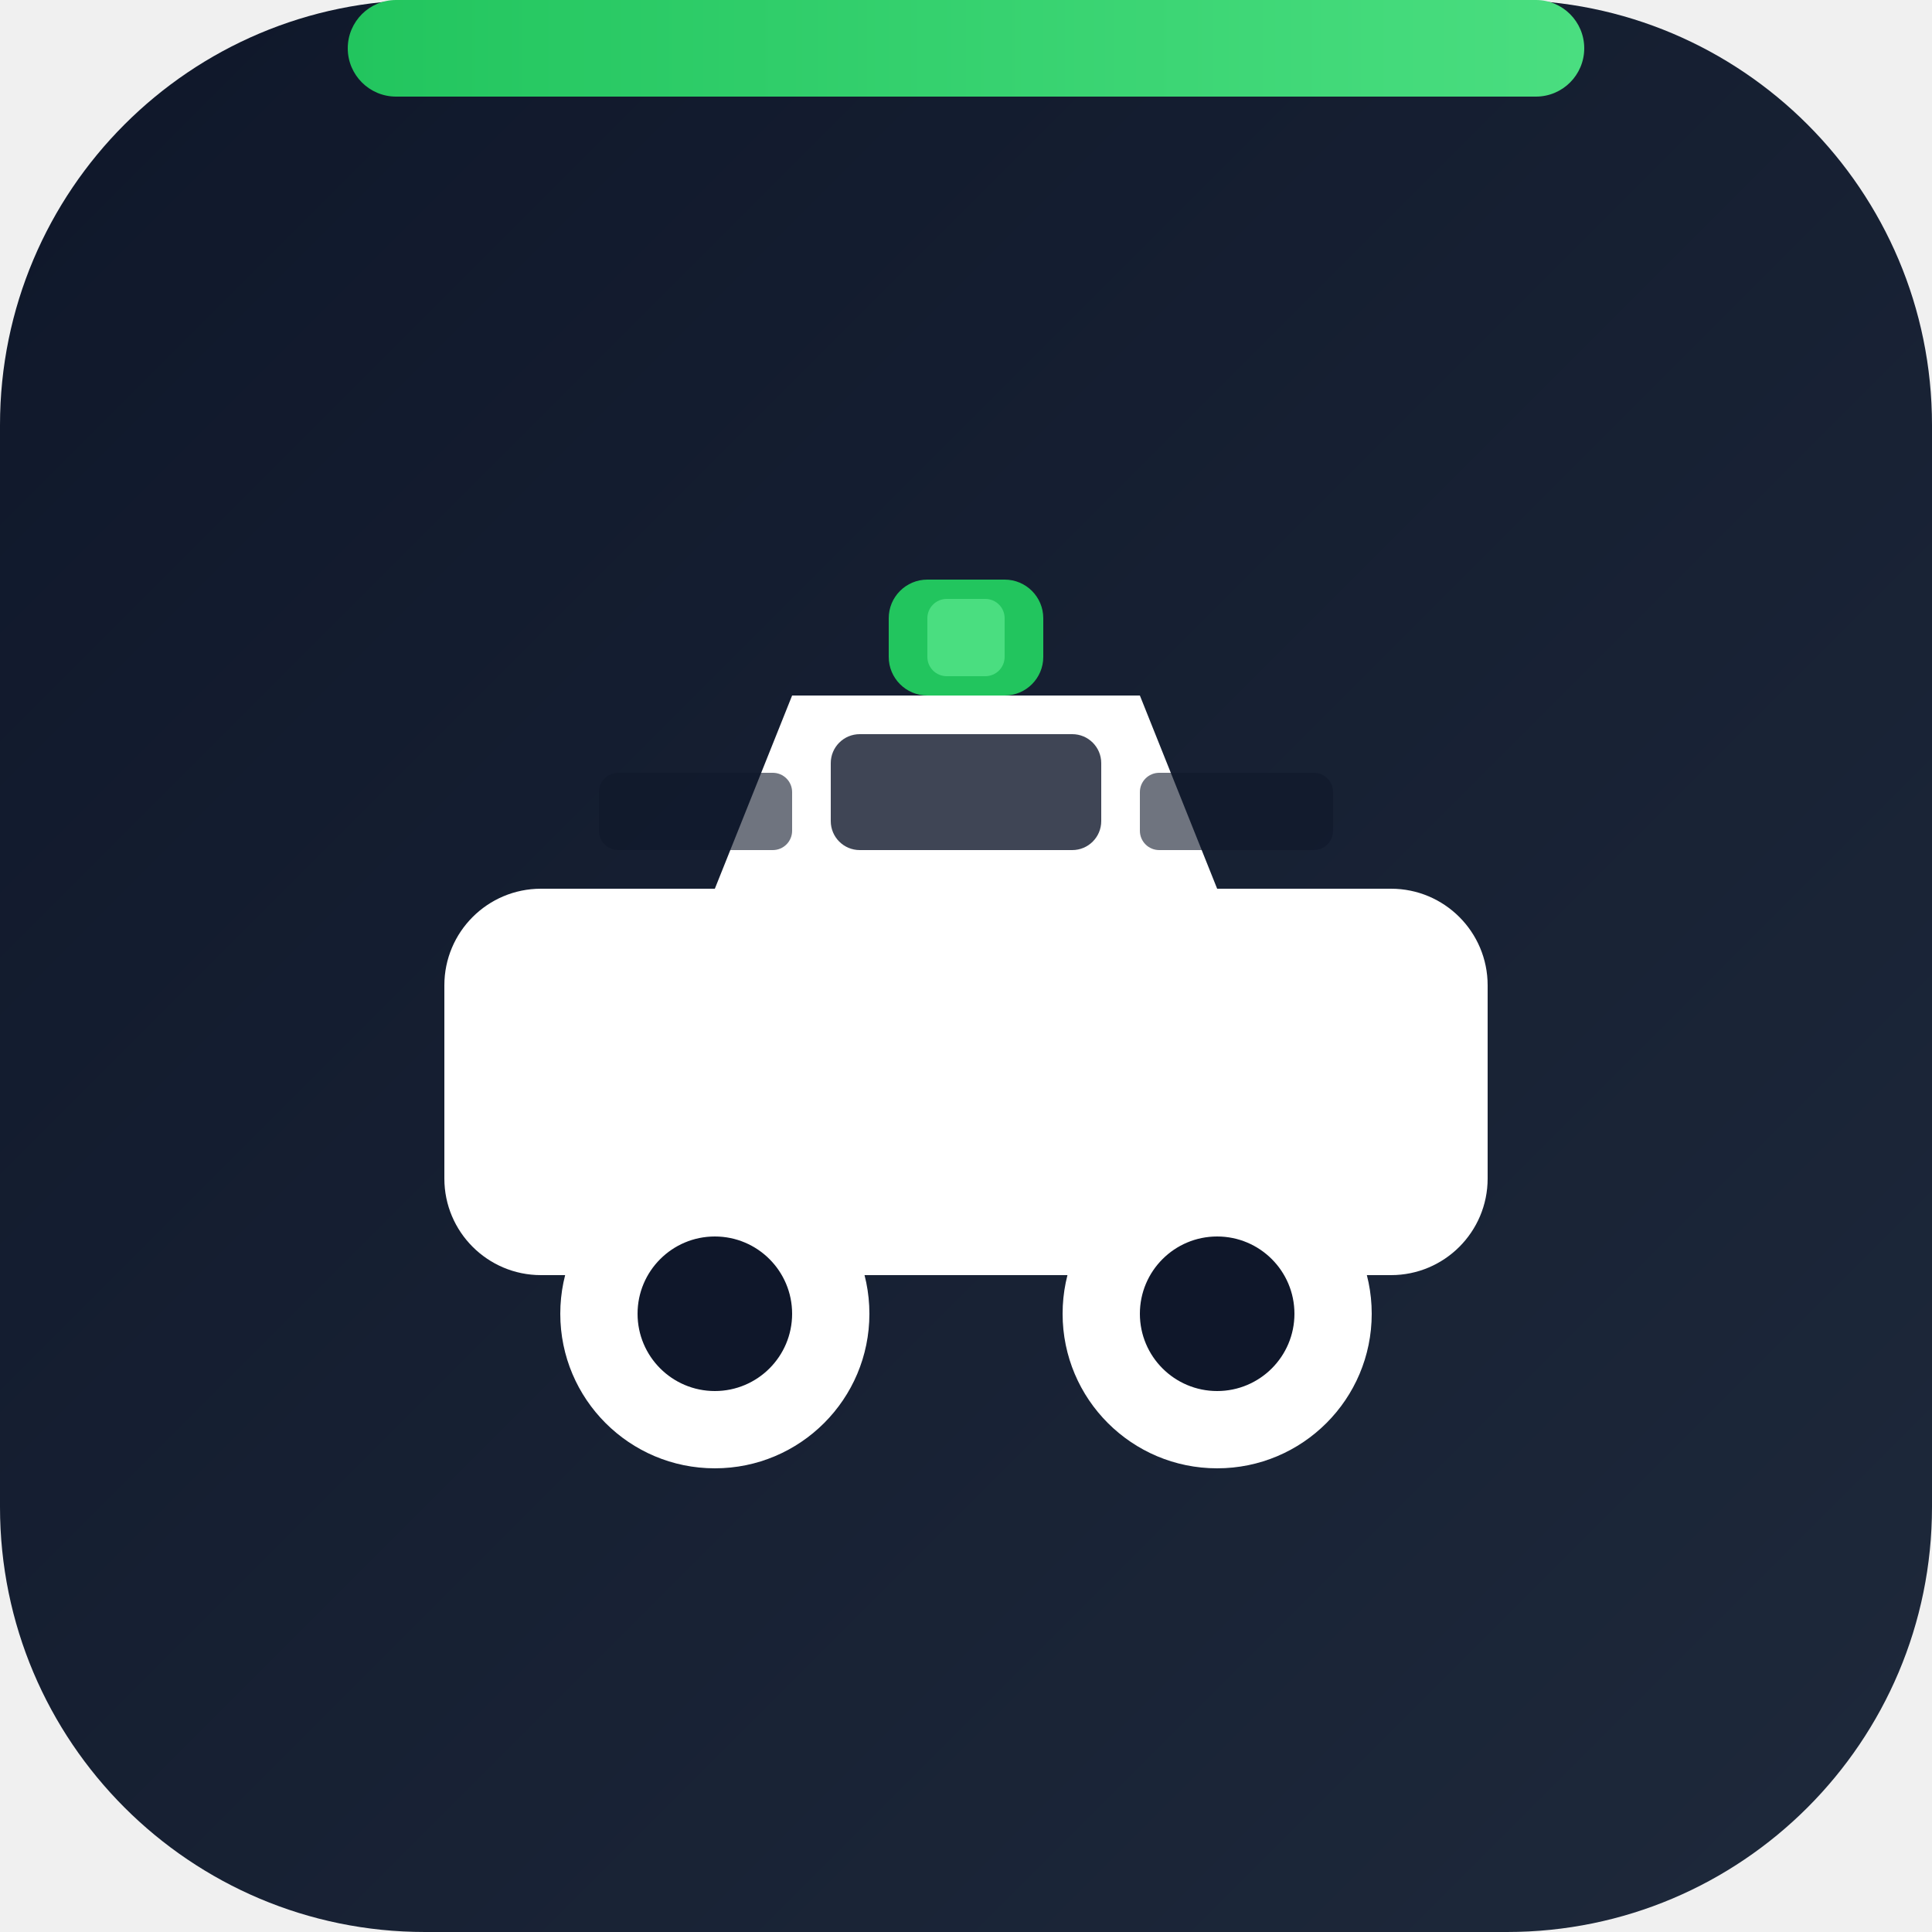
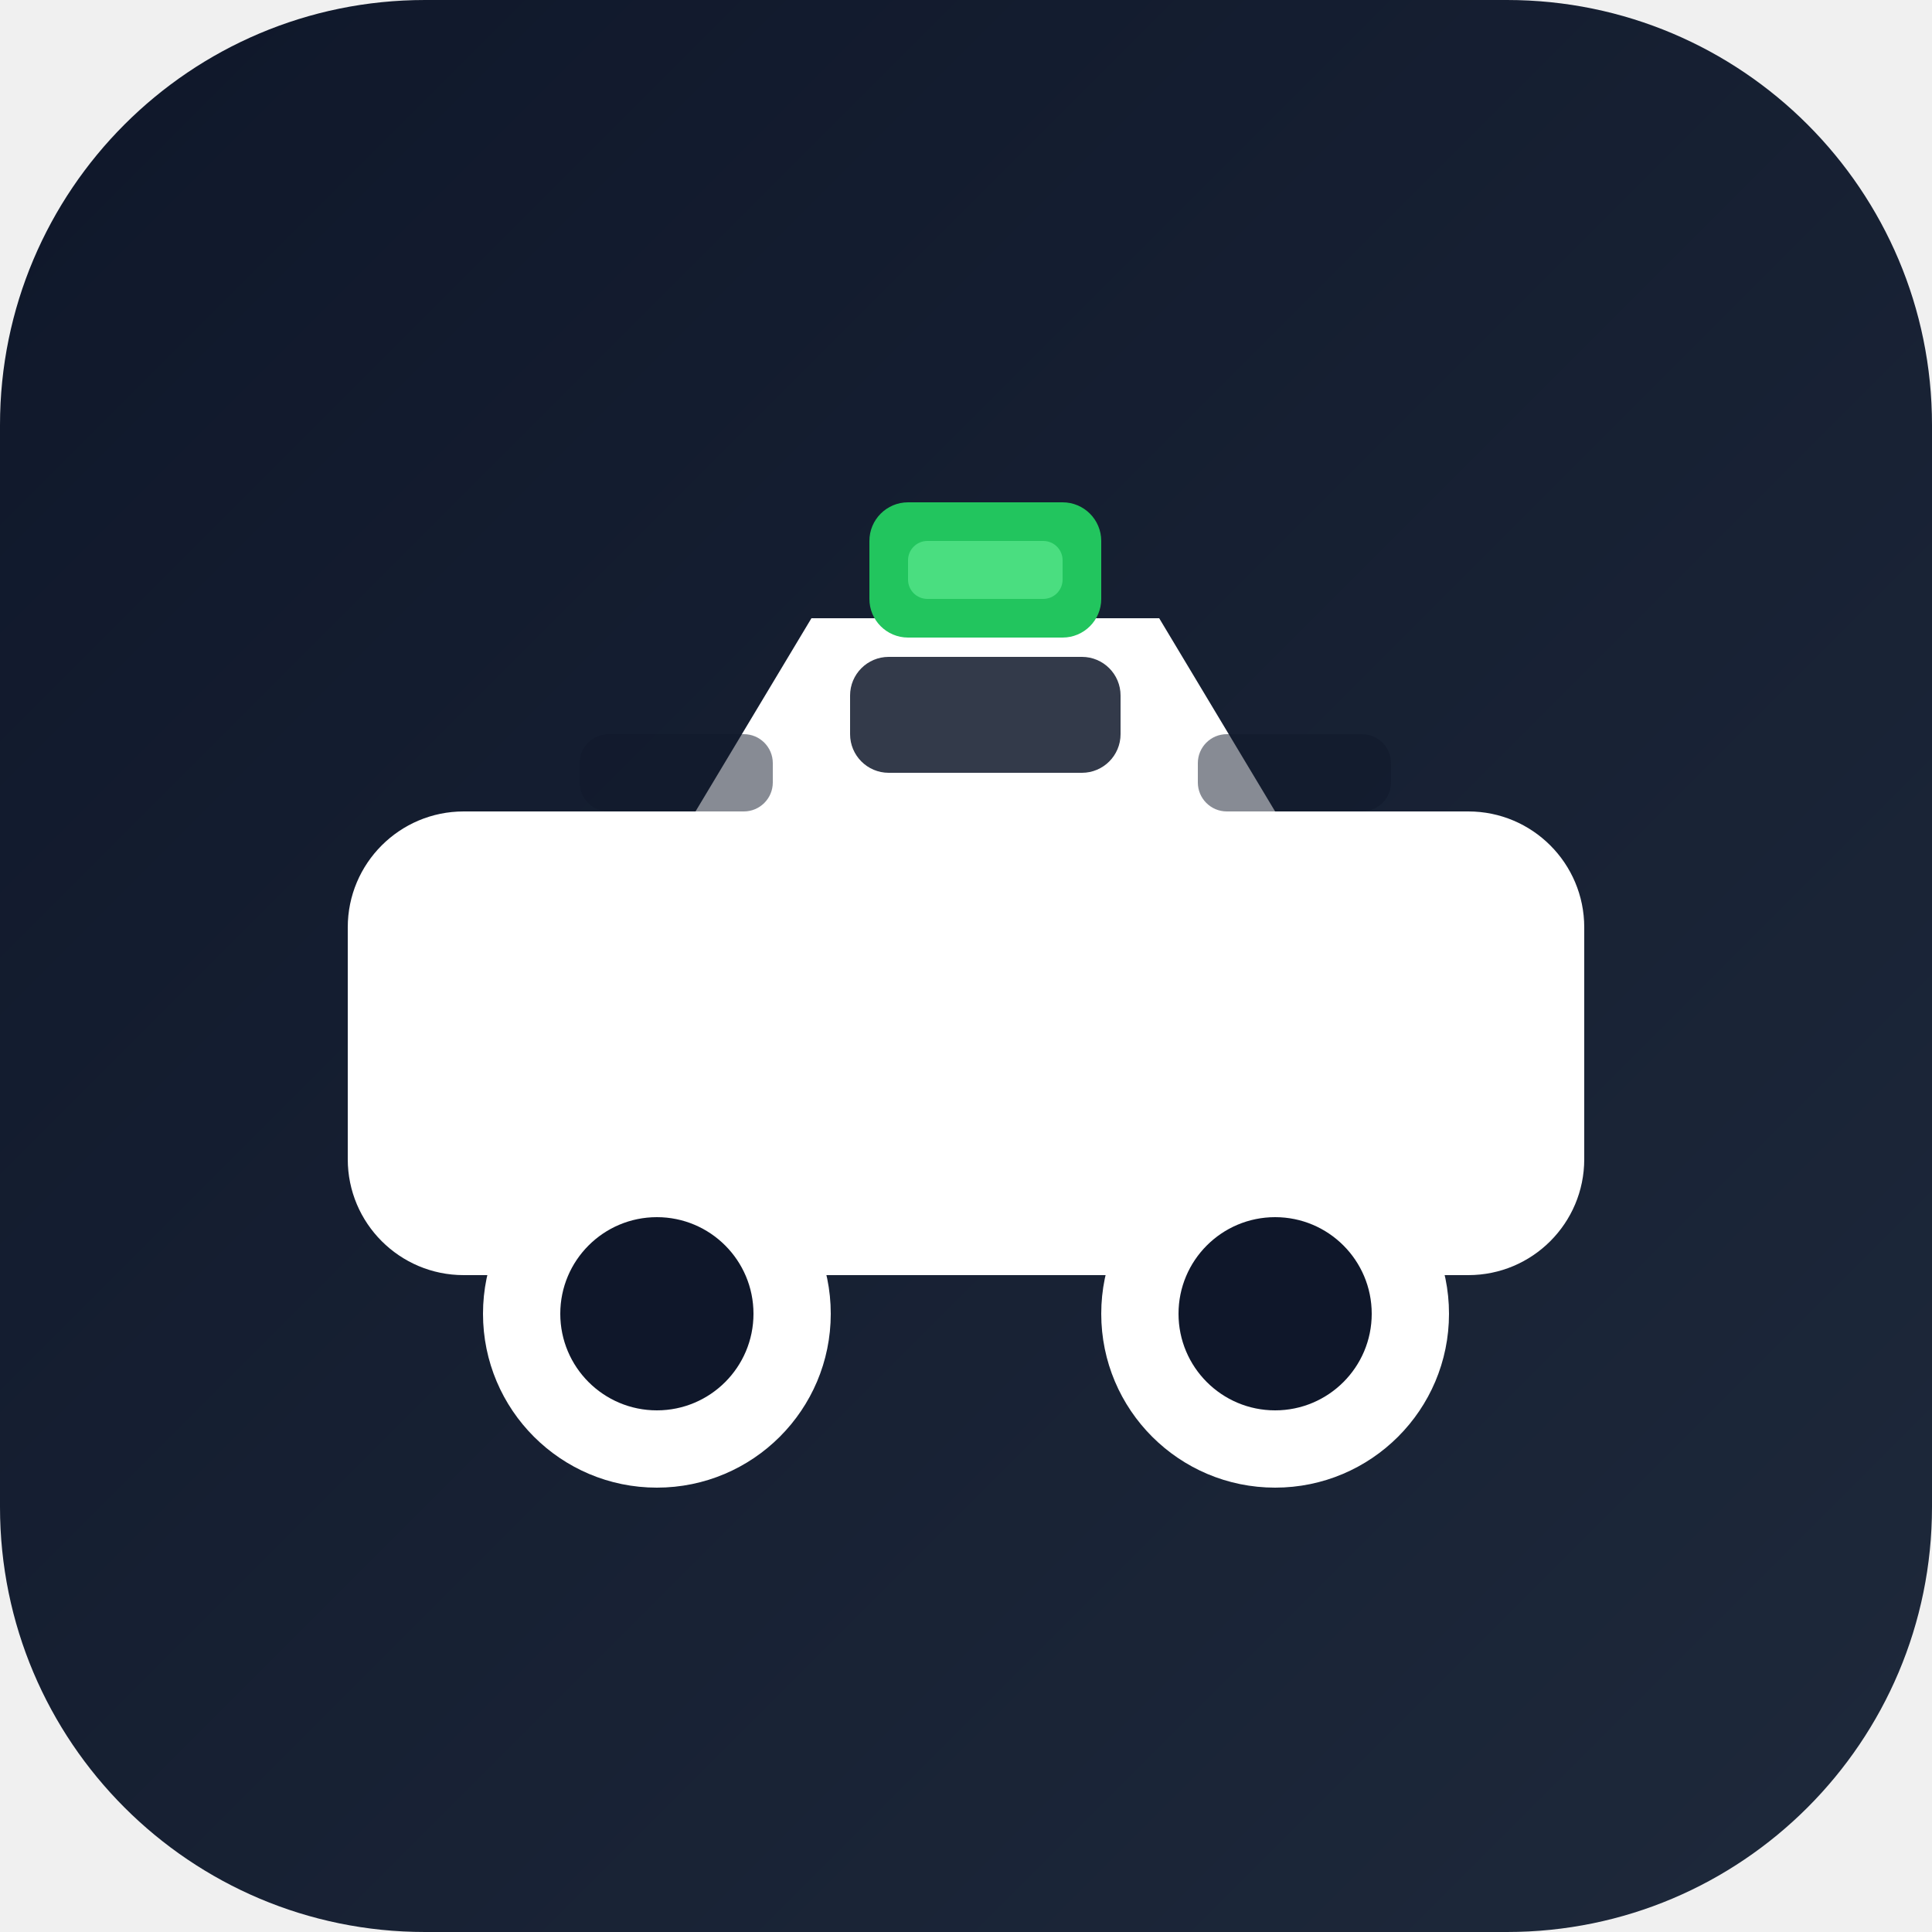
<svg xmlns="http://www.w3.org/2000/svg" viewBox="0 0 100 100">
  <defs>
-     <linearGradient id="bgGrad" x1="0" y1="0" x2="1" y2="1">
+     <linearGradient id="g" x1="0" y1="0" x2="1" y2="1">
      <stop offset="0%" stop-color="#0f172a" />
      <stop offset="100%" stop-color="#1e293b" />
    </linearGradient>
-     <linearGradient id="accentLine" x1="0" y1="0" x2="1" y2="0">
-       <stop offset="0%" stop-color="#22c55e" />
-       <stop offset="100%" stop-color="#4ade80" />
-     </linearGradient>
  </defs>
-   <rect width="100" height="100" rx="22" fill="url(#bgGrad)" />
-   <rect x="18" y="0" width="64" height="5" rx="2.5" fill="url(#accentLine)" />
-   <g transform="translate(23, 32)">
-     <rect x="0" y="14" width="54" height="20" rx="5" fill="white" />
-     <path d="M14 14 L18 4 L36 4 L40 14Z" fill="white" />
-     <rect x="20" y="6" width="14" height="6" rx="1.5" fill="#0f172a" opacity="0.8" />
-     <rect x="8" y="8" width="10" height="4" rx="1" fill="#0f172a" opacity="0.6" />
-     <rect x="36" y="8" width="10" height="4" rx="1" fill="#0f172a" opacity="0.6" />
-     <circle cx="14" cy="36" r="8" fill="white" />
-     <circle cx="14" cy="36" r="4" fill="#0f172a" />
-     <circle cx="40" cy="36" r="8" fill="white" />
-     <circle cx="40" cy="36" r="4" fill="#0f172a" />
-     <rect x="23" y="-2" width="8" height="6" rx="2" fill="#22c55e" />
-     <rect x="25" y="-1" width="4" height="4" rx="1" fill="#4ade80" />
+   <rect width="100" height="100" rx="22" fill="url(#g)" />
+   <g transform="translate(18, 28)">
+     <rect x="0" y="14" width="64" height="24" rx="6" fill="white" />
+     <path d="M18 14 L24 4 L42 4 L48 14Z" fill="white" />
+     <rect x="26" y="6" width="14" height="6" rx="2" fill="#0f172a" opacity="0.85" />
+     <rect x="12" y="10" width="10" height="4" rx="1.5" fill="#0f172a" opacity="0.5" />
+     <rect x="44" y="10" width="10" height="4" rx="1.5" fill="#0f172a" opacity="0.5" />
+     <circle cx="16" cy="40" r="9" fill="white" />
+     <circle cx="16" cy="40" r="5" fill="#0f172a" />
+     <circle cx="48" cy="40" r="9" fill="white" />
+     <circle cx="48" cy="40" r="5" fill="#0f172a" />
+     <rect x="27" y="-2" width="12" height="7" rx="2" fill="#22c55e" />
+     <rect x="29" y="0" width="8" height="3" rx="1" fill="#4ade80" />
  </g>
</svg>
